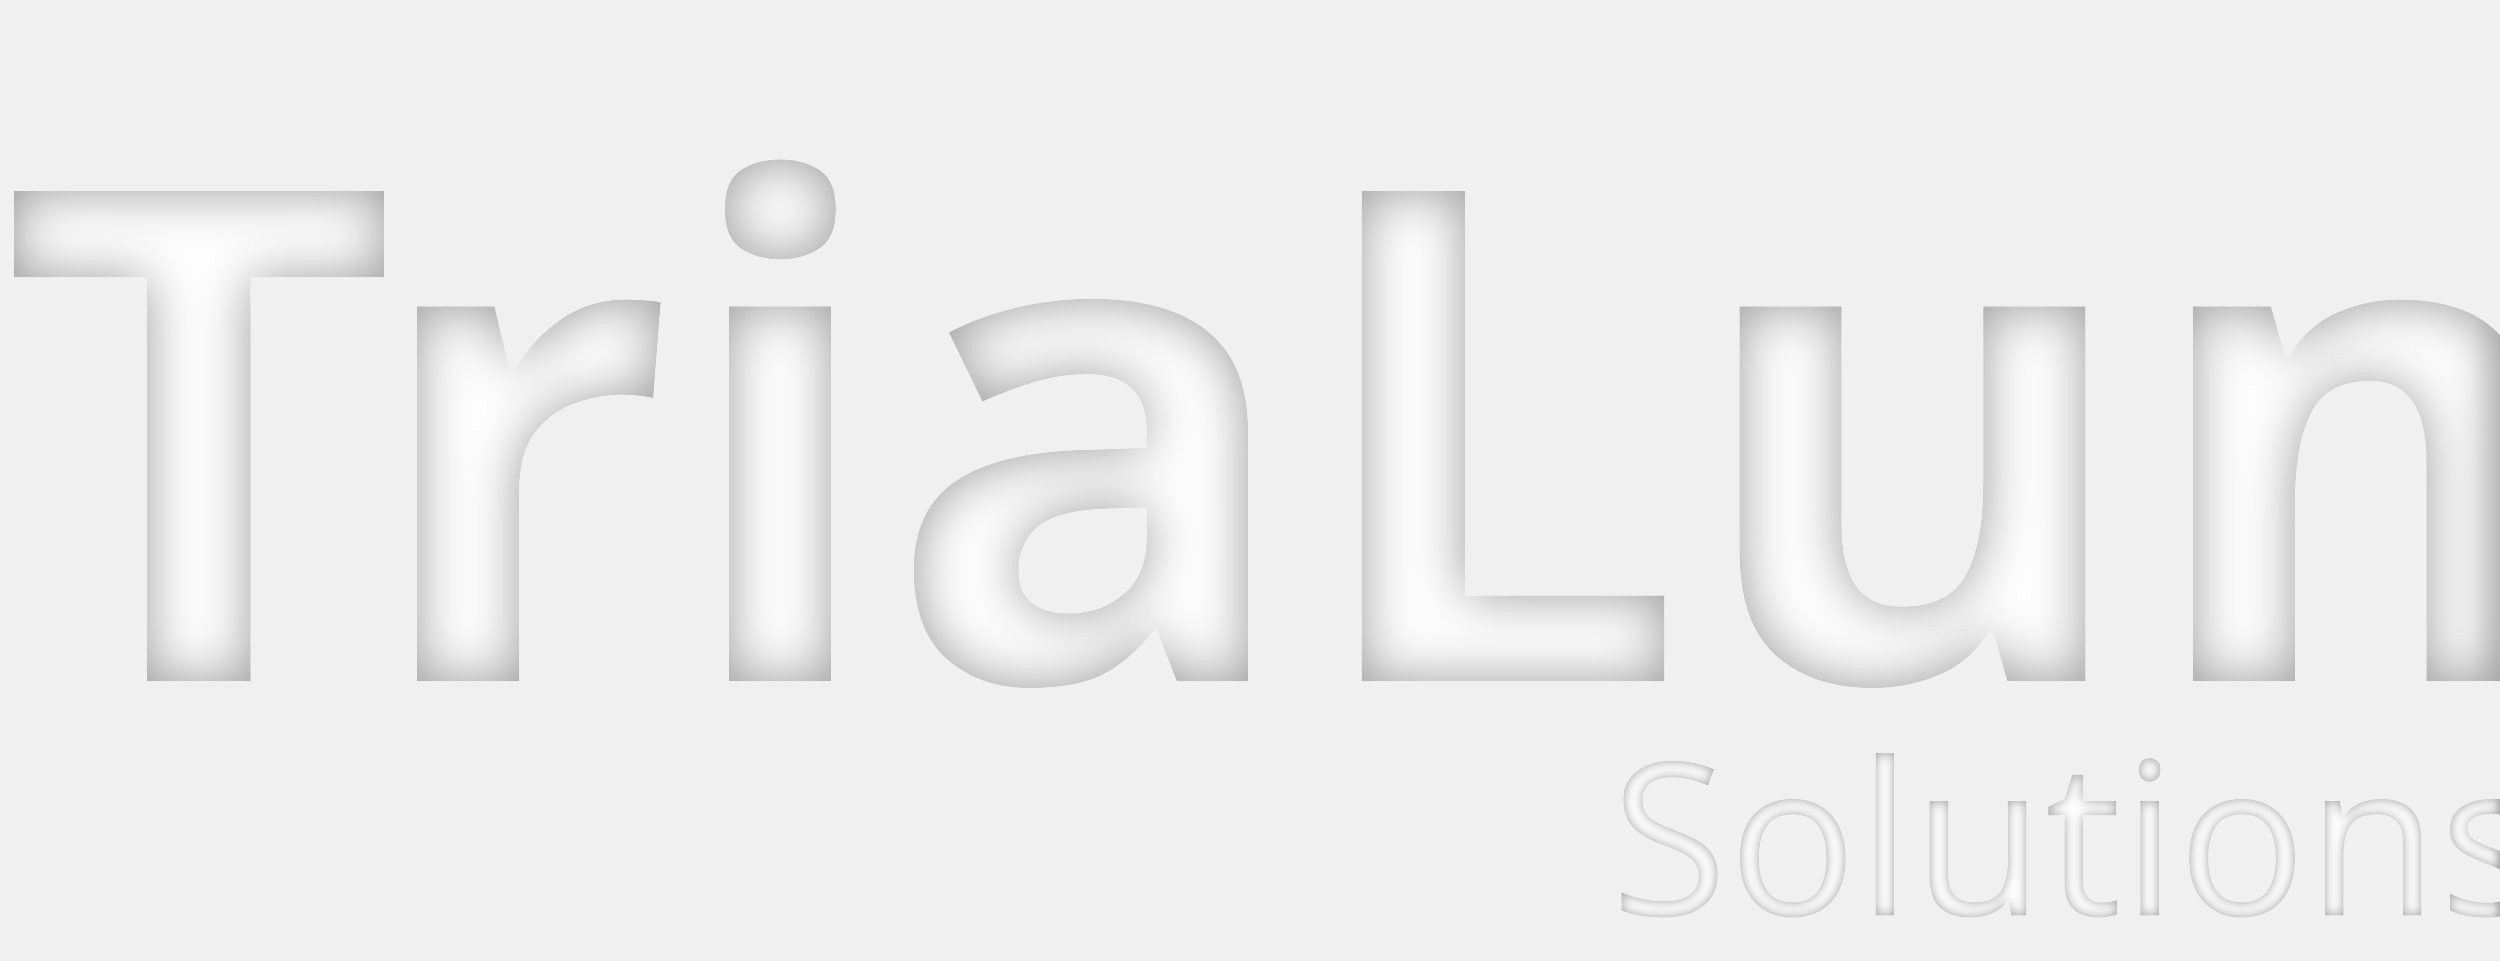
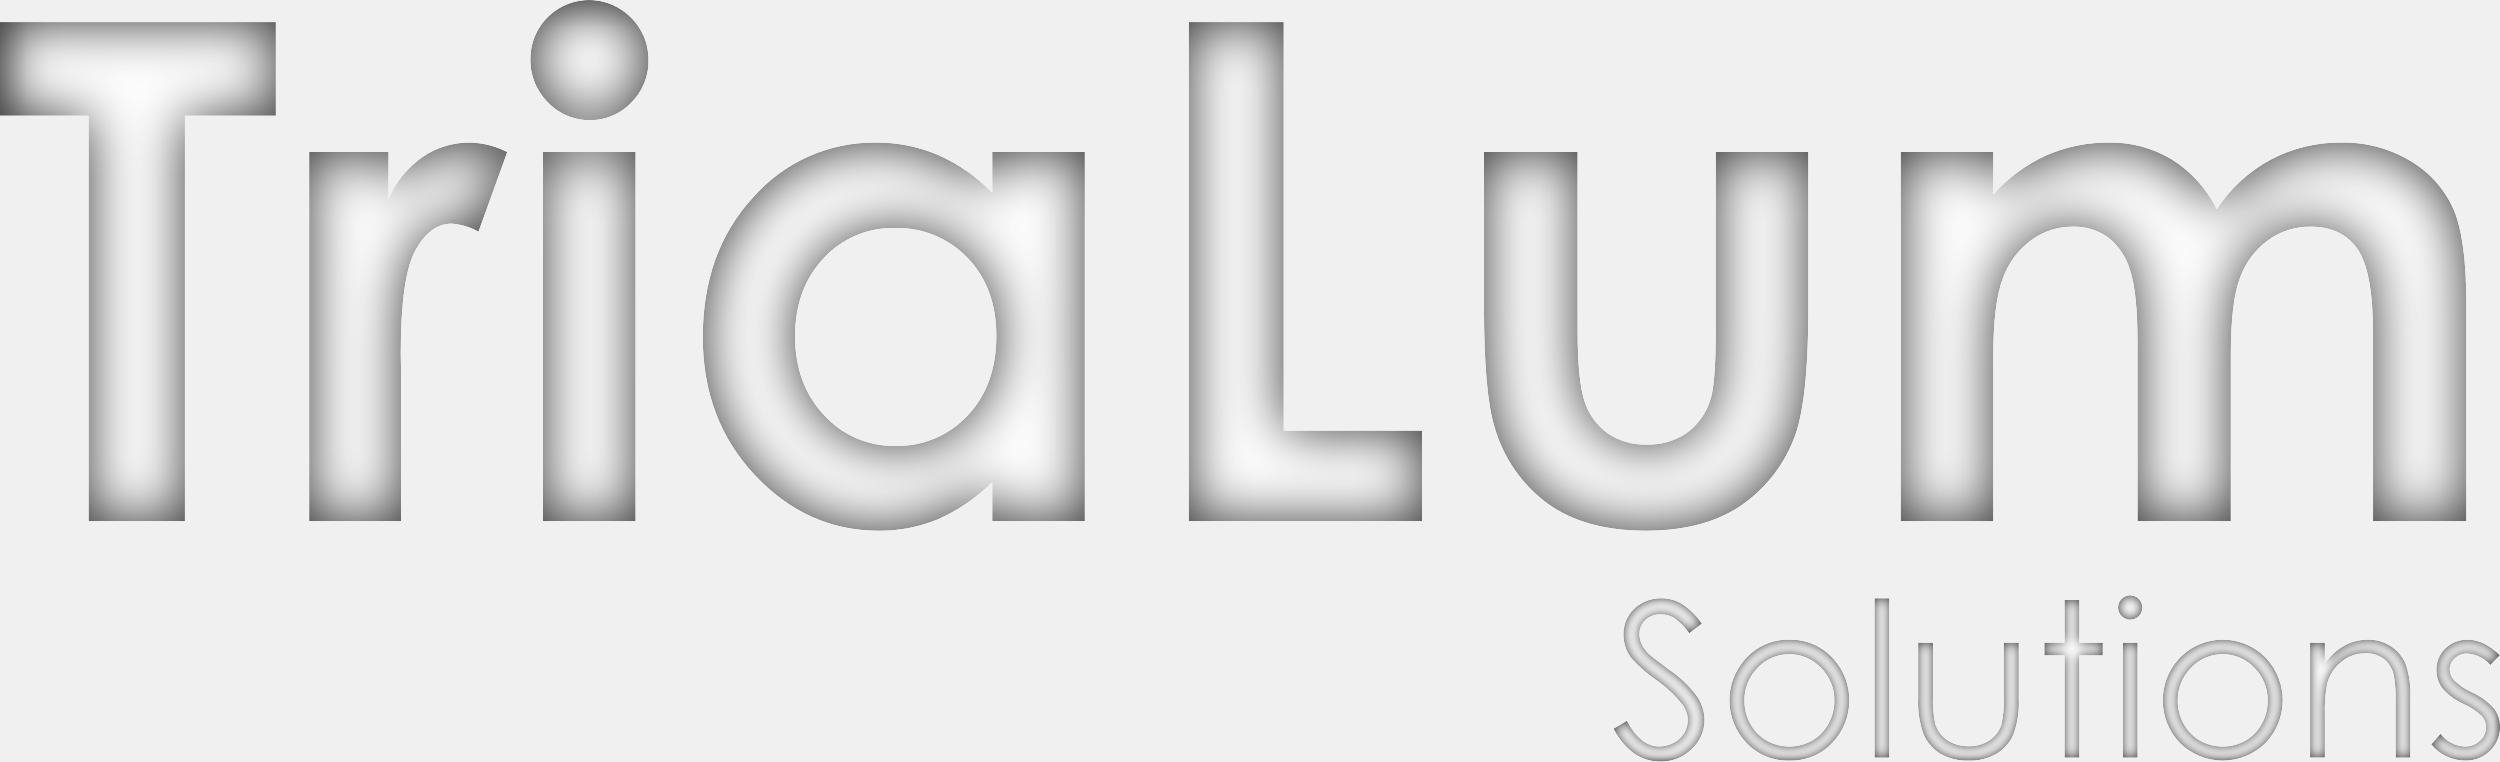
- <svg xmlns="http://www.w3.org/2000/svg" width="443.998" height="170.614" viewBox="0 0 443.998 170.614">
+ <svg xmlns="http://www.w3.org/2000/svg" width="438.865" height="133.686" viewBox="0 0 438.865 133.686">
  <defs>
-     <filter id="TriaLum">
+     <filter id="Intersección_3">
      <feOffset input="SourceAlpha" />
-       <feGaussianBlur stdDeviation="5" result="blur" />
-       <feFlood flood-opacity="0.4" result="color" />
+       <feGaussianBlur stdDeviation="1" result="blur" />
+       <feFlood flood-opacity="0.8" result="color" />
      <feComposite operator="out" in="SourceGraphic" in2="blur" />
      <feComposite operator="in" in="color" />
      <feComposite operator="in" in2="SourceGraphic" />
    </filter>
-     <filter id="Solutions">
+     <filter id="Intersección_2">
      <feOffset input="SourceAlpha" />
-       <feGaussianBlur stdDeviation="1" result="blur-2" />
-       <feFlood flood-opacity="0.4" result="color-2" />
+       <feGaussianBlur stdDeviation="5" result="blur-2" />
+       <feFlood flood-opacity="0.8" result="color-2" />
      <feComposite operator="out" in="SourceGraphic" in2="blur-2" />
      <feComposite operator="in" in="color-2" />
      <feComposite operator="in" in2="SourceGraphic" />
    </filter>
  </defs>
  <g data-type="innerShadowGroup">
-     <text id="TriaLum-2" data-name="TriaLum" transform="translate(0 121)" fill="#fff" font-size="122" font-family="CenturyGothic-Bold, Century Gothic" font-weight="700">
-       <tspan x="0" y="0">TriaLum</tspan>
-     </text>
-     <g transform="matrix(1, 0, 0, 1, 0, 0)" filter="url(#TriaLum)">
-       <text id="TriaLum-3" data-name="TriaLum" transform="translate(0 121)" fill="#fff" font-size="122" font-family="CenturyGothic-Bold, Century Gothic" font-weight="700">
-         <tspan x="0" y="0">TriaLum</tspan>
-       </text>
+     <path id="Intersección_3-2" data-name="Intersección 3" d="M4.231,36.77A12.12,12.12,0,0,1,.5,32.326l2.319-1.391Q5.27,35.442,8.48,35.443a5.419,5.419,0,0,0,2.578-.64A4.524,4.524,0,0,0,12.9,33.087a4.435,4.435,0,0,0,.631-2.282,4.622,4.622,0,0,0-.928-2.69,22.23,22.23,0,0,0-4.675-4.379,23.91,23.91,0,0,1-4.249-3.729,6.821,6.821,0,0,1-1.447-4.175,6.337,6.337,0,0,1,.853-3.247,6.093,6.093,0,0,1,2.4-2.31,6.93,6.93,0,0,1,3.368-.844,7.178,7.178,0,0,1,3.609.956A12.372,12.372,0,0,1,16.013,13.9L13.786,15.59A10.7,10.7,0,0,0,11.161,12.9a4.526,4.526,0,0,0-2.366-.649,3.749,3.749,0,0,0-2.7,1,3.28,3.28,0,0,0-1.048,2.468,4.2,4.2,0,0,0,.371,1.725,6.379,6.379,0,0,0,1.354,1.819q.539.52,3.525,2.727a19.852,19.852,0,0,1,4.862,4.657,7.511,7.511,0,0,1,1.317,4.1,6.961,6.961,0,0,1-2.255,5.159A7.575,7.575,0,0,1,8.739,38.1,8.04,8.04,0,0,1,4.231,36.77Zm142.439.4a7.246,7.246,0,0,1-2.63-2.1l1.634-1.856a5.678,5.678,0,0,0,4.222,2.245,3.8,3.8,0,0,0,2.659-1,3.1,3.1,0,0,0,1.1-2.357,3.022,3.022,0,0,0-.725-1.985,11.658,11.658,0,0,0-3.272-2.152,10.479,10.479,0,0,1-3.719-2.784,5.241,5.241,0,0,1-.985-3.136,5.1,5.1,0,0,1,1.57-3.822,5.471,5.471,0,0,1,3.968-1.521q2.788,0,5.612,2.727l-1.67,1.726a6,6,0,0,0-4.074-2.022,3.08,3.08,0,0,0-2.167.834,2.578,2.578,0,0,0-.9,1.949,2.886,2.886,0,0,0,.744,1.874,10.441,10.441,0,0,0,3.124,2.134,11.668,11.668,0,0,1,3.942,2.894,5.278,5.278,0,0,1,1.022,3.173,5.7,5.7,0,0,1-1.747,4.212,5.965,5.965,0,0,1-4.367,1.725A7.64,7.64,0,0,1,146.669,37.169Zm-46.812-2.4A10.814,10.814,0,0,1,99.7,20.1a10.543,10.543,0,0,1,15.484-.019,10.838,10.838,0,0,1-.158,14.686,10.671,10.671,0,0,1-15.167,0Zm2.016-13.127a8,8,0,0,0-2.327,5.789,8.213,8.213,0,0,0,1.061,4.082,7.518,7.518,0,0,0,2.867,2.922,8.154,8.154,0,0,0,7.933,0,7.524,7.524,0,0,0,2.867-2.922,8.213,8.213,0,0,0,1.061-4.082A7.983,7.983,0,0,0,113,21.639a7.66,7.66,0,0,0-11.126,0ZM57.9,36.733a7.377,7.377,0,0,1-2.95-3.34,16.321,16.321,0,0,1-.974-6.448V17.222h2.6v9.426a20.128,20.128,0,0,0,.372,4.75,5.3,5.3,0,0,0,2.128,2.931,6.462,6.462,0,0,0,3.745,1.076,6.319,6.319,0,0,0,3.688-1.049A5.363,5.363,0,0,0,68.6,31.6a19.474,19.474,0,0,0,.39-4.955V17.222H71.64v9.908a15.662,15.662,0,0,1-.975,6.29,7.433,7.433,0,0,1-2.931,3.312,9.259,9.259,0,0,1-4.908,1.2A9.36,9.36,0,0,1,57.9,36.733ZM23.783,34.766A10.814,10.814,0,0,1,23.625,20.1a9.993,9.993,0,0,1,7.751-3.4,10,10,0,0,1,7.733,3.377,10.838,10.838,0,0,1-.158,14.686,9.886,9.886,0,0,1-7.574,3.163A9.907,9.907,0,0,1,23.783,34.766ZM25.8,21.639a8,8,0,0,0-2.327,5.789,8.213,8.213,0,0,0,1.061,4.082A7.518,7.518,0,0,0,27.4,34.432a8.154,8.154,0,0,0,7.933,0A7.518,7.518,0,0,0,38.2,31.51a8.212,8.212,0,0,0,1.061-4.082,7.983,7.983,0,0,0-2.336-5.789,7.66,7.66,0,0,0-11.126,0ZM137.787,37.41V27.78a23.74,23.74,0,0,0-.289-4.657,5.116,5.116,0,0,0-1.732-3.015,5.229,5.229,0,0,0-3.34-1.012,6.408,6.408,0,0,0-4.222,1.559,7.3,7.3,0,0,0-2.459,3.859,26.832,26.832,0,0,0-.372,5.493v7.4h-2.6V17.222h2.6V20.84a10.868,10.868,0,0,1,3.451-3.108,8.48,8.48,0,0,1,4.119-1.03,7.155,7.155,0,0,1,4.017,1.15,6.849,6.849,0,0,1,2.588,3.1,16.372,16.372,0,0,1,.835,6.067V37.41Zm-47.89,0V17.222h2.6V37.41Zm-10.224,0V19.468H76.13V17.222h3.543v-7.5h2.6v7.5h4.119v2.246H82.272V37.41Zm-33.361,0V9.429h2.6V37.41ZM89.69,12.565a2.057,2.057,0,0,1-.628-1.5,2.079,2.079,0,0,1,.628-1.521,2.112,2.112,0,0,1,3.011,0,2.079,2.079,0,0,1,.628,1.521,2.127,2.127,0,0,1-3.64,1.5Z" transform="translate(282.745 95.59)" fill="#fff" />
+     <g transform="matrix(1, 0, 0, 1, 0, 0)" filter="url(#Intersección_3)">
+       <path id="Intersección_3-3" data-name="Intersección 3" d="M4.231,36.77A12.12,12.12,0,0,1,.5,32.326l2.319-1.391Q5.27,35.442,8.48,35.443a5.419,5.419,0,0,0,2.578-.64A4.524,4.524,0,0,0,12.9,33.087a4.435,4.435,0,0,0,.631-2.282,4.622,4.622,0,0,0-.928-2.69,22.23,22.23,0,0,0-4.675-4.379,23.91,23.91,0,0,1-4.249-3.729,6.821,6.821,0,0,1-1.447-4.175,6.337,6.337,0,0,1,.853-3.247,6.093,6.093,0,0,1,2.4-2.31,6.93,6.93,0,0,1,3.368-.844,7.178,7.178,0,0,1,3.609.956A12.372,12.372,0,0,1,16.013,13.9L13.786,15.59A10.7,10.7,0,0,0,11.161,12.9a4.526,4.526,0,0,0-2.366-.649,3.749,3.749,0,0,0-2.7,1,3.28,3.28,0,0,0-1.048,2.468,4.2,4.2,0,0,0,.371,1.725,6.379,6.379,0,0,0,1.354,1.819q.539.52,3.525,2.727a19.852,19.852,0,0,1,4.862,4.657,7.511,7.511,0,0,1,1.317,4.1,6.961,6.961,0,0,1-2.255,5.159A7.575,7.575,0,0,1,8.739,38.1,8.04,8.04,0,0,1,4.231,36.77Zm142.439.4a7.246,7.246,0,0,1-2.63-2.1l1.634-1.856a5.678,5.678,0,0,0,4.222,2.245,3.8,3.8,0,0,0,2.659-1,3.1,3.1,0,0,0,1.1-2.357,3.022,3.022,0,0,0-.725-1.985,11.658,11.658,0,0,0-3.272-2.152,10.479,10.479,0,0,1-3.719-2.784,5.241,5.241,0,0,1-.985-3.136,5.1,5.1,0,0,1,1.57-3.822,5.471,5.471,0,0,1,3.968-1.521q2.788,0,5.612,2.727l-1.67,1.726a6,6,0,0,0-4.074-2.022,3.08,3.08,0,0,0-2.167.834,2.578,2.578,0,0,0-.9,1.949,2.886,2.886,0,0,0,.744,1.874,10.441,10.441,0,0,0,3.124,2.134,11.668,11.668,0,0,1,3.942,2.894,5.278,5.278,0,0,1,1.022,3.173,5.7,5.7,0,0,1-1.747,4.212,5.965,5.965,0,0,1-4.367,1.725A7.64,7.64,0,0,1,146.669,37.169Zm-46.812-2.4A10.814,10.814,0,0,1,99.7,20.1a10.543,10.543,0,0,1,15.484-.019,10.838,10.838,0,0,1-.158,14.686,10.671,10.671,0,0,1-15.167,0Zm2.016-13.127a8,8,0,0,0-2.327,5.789,8.213,8.213,0,0,0,1.061,4.082,7.518,7.518,0,0,0,2.867,2.922,8.154,8.154,0,0,0,7.933,0,7.524,7.524,0,0,0,2.867-2.922,8.213,8.213,0,0,0,1.061-4.082A7.983,7.983,0,0,0,113,21.639a7.66,7.66,0,0,0-11.126,0ZM57.9,36.733a7.377,7.377,0,0,1-2.95-3.34,16.321,16.321,0,0,1-.974-6.448V17.222h2.6v9.426a20.128,20.128,0,0,0,.372,4.75,5.3,5.3,0,0,0,2.128,2.931,6.462,6.462,0,0,0,3.745,1.076,6.319,6.319,0,0,0,3.688-1.049A5.363,5.363,0,0,0,68.6,31.6a19.474,19.474,0,0,0,.39-4.955V17.222H71.64v9.908a15.662,15.662,0,0,1-.975,6.29,7.433,7.433,0,0,1-2.931,3.312,9.259,9.259,0,0,1-4.908,1.2A9.36,9.36,0,0,1,57.9,36.733ZM23.783,34.766A10.814,10.814,0,0,1,23.625,20.1a9.993,9.993,0,0,1,7.751-3.4,10,10,0,0,1,7.733,3.377,10.838,10.838,0,0,1-.158,14.686,9.886,9.886,0,0,1-7.574,3.163A9.907,9.907,0,0,1,23.783,34.766ZM25.8,21.639a8,8,0,0,0-2.327,5.789,8.213,8.213,0,0,0,1.061,4.082A7.518,7.518,0,0,0,27.4,34.432a8.154,8.154,0,0,0,7.933,0A7.518,7.518,0,0,0,38.2,31.51a8.212,8.212,0,0,0,1.061-4.082,7.983,7.983,0,0,0-2.336-5.789,7.66,7.66,0,0,0-11.126,0ZM137.787,37.41V27.78a23.74,23.74,0,0,0-.289-4.657,5.116,5.116,0,0,0-1.732-3.015,5.229,5.229,0,0,0-3.34-1.012,6.408,6.408,0,0,0-4.222,1.559,7.3,7.3,0,0,0-2.459,3.859,26.832,26.832,0,0,0-.372,5.493v7.4h-2.6V17.222h2.6V20.84a10.868,10.868,0,0,1,3.451-3.108,8.48,8.48,0,0,1,4.119-1.03,7.155,7.155,0,0,1,4.017,1.15,6.849,6.849,0,0,1,2.588,3.1,16.372,16.372,0,0,1,.835,6.067V37.41Zm-47.89,0V17.222h2.6V37.41Zm-10.224,0V19.468H76.13V17.222h3.543v-7.5h2.6v7.5h4.119v2.246H82.272V37.41Zm-33.361,0V9.429h2.6V37.41ZM89.69,12.565a2.057,2.057,0,0,1-.628-1.5,2.079,2.079,0,0,1,.628-1.521,2.112,2.112,0,0,1,3.011,0,2.079,2.079,0,0,1,.628,1.521,2.127,2.127,0,0,1-3.64,1.5Z" transform="translate(282.75 95.59)" fill="#fff" />
    </g>
  </g>
  <g data-type="innerShadowGroup">
-     <text id="Solutions-2" data-name="Solutions" transform="translate(285.998 162.614)" fill="#fff" font-size="38" font-family="CenturyGothic, Century Gothic">
-       <tspan x="0" y="0">Solutions</tspan>
-     </text>
-     <g transform="matrix(1, 0, 0, 1, 0, 0)" filter="url(#Solutions)">
-       <text id="Solutions-3" data-name="Solutions" transform="translate(286 162.61)" fill="#fff" font-size="38" font-family="CenturyGothic, Century Gothic">
-         <tspan x="0" y="0">Solutions</tspan>
-       </text>
+     <path id="Intersección_2-2" data-name="Intersección 2" d="M273.04,117.9a25.18,25.18,0,0,1-9.263-13.285q-1.906-5.9-1.906-21.445V56.188h16.441V87.4q0,9.114,1.255,12.659a11.051,11.051,0,0,0,4.03,5.51,11.528,11.528,0,0,0,6.838,1.966,11.946,11.946,0,0,0,6.9-1.936,11.364,11.364,0,0,0,4.209-5.69q1.015-2.8,1.015-11.974V56.188H318.82V83.65q0,16.978-2.681,23.233a25.344,25.344,0,0,1-9.65,11.705q-6.375,4.08-16.2,4.081Q279.624,122.668,273.04,117.9ZM133.9,112.928q-9.162-9.74-9.163-24.215,0-15.012,8.866-24.6a28.245,28.245,0,0,1,21.54-9.591,27.38,27.38,0,0,1,10.947,2.2,29.883,29.883,0,0,1,9.462,6.612V56.188h16.262V121H175.554v-6.85a31.885,31.885,0,0,1-9.55,6.522,26.717,26.717,0,0,1-10.383,2Q143.067,122.668,133.9,112.928ZM145.93,74.863q-4.987,5.331-4.987,13.671,0,8.4,5.076,13.82a16.445,16.445,0,0,0,12.5,5.421,16.752,16.752,0,0,0,12.705-5.332q5.046-5.331,5.046-13.969,0-8.459-5.046-13.7a16.962,16.962,0,0,0-12.765-5.243A16.431,16.431,0,0,0,145.93,74.863ZM417.946,121V88.117q0-11.02-2.741-14.922t-8.221-3.9a12.472,12.472,0,0,0-7.476,2.383,14.087,14.087,0,0,0-4.915,6.583q-1.608,4.2-1.608,13.493V121H376.6V89.607q0-8.7-1.283-12.6a11.4,11.4,0,0,0-3.851-5.809,10.126,10.126,0,0,0-6.211-1.906,12.237,12.237,0,0,0-7.374,2.413,14.387,14.387,0,0,0-4.956,6.761q-1.642,4.35-1.642,13.7V121H335.023V56.188h16.263v7.446a27.755,27.755,0,0,1,9.27-6.851,27.09,27.09,0,0,1,11.118-2.264A20.655,20.655,0,0,1,382.642,57.5a21.52,21.52,0,0,1,7.869,8.7,26.265,26.265,0,0,1,9.509-8.7,25.925,25.925,0,0,1,12.31-2.979,22.8,22.8,0,0,1,12.161,3.217,18.586,18.586,0,0,1,7.541,8.4q2.3,5.183,2.3,16.859V121Zm-207.9,0V33.372h16.68v71.723h24.3V121ZM96.683,121V56.188h16.263V121Zm-41.044,0V56.188H69.578v8.16a17.42,17.42,0,0,1,6.017-7.327,14.519,14.519,0,0,1,8.221-2.5,15.2,15.2,0,0,1,6.612,1.669l-5.063,14a11.184,11.184,0,0,0-4.706-1.43q-3.753,0-6.344,4.647T71.723,91.632l.059,3.157V121Zm-38.721,0V49.813H1.37V33.372H49.8V49.813H33.836V121ZM97.538,47.461a10.46,10.46,0,0,1-3.059-7.6A10.306,10.306,0,0,1,112.15,32.6a10.286,10.286,0,0,1,3.059,7.505,10.168,10.168,0,0,1-3.029,7.417,9.826,9.826,0,0,1-7.247,3.068A9.967,9.967,0,0,1,97.538,47.461Z" transform="translate(-1.37 -29.5)" fill="#fff" />
+     <g transform="matrix(1, 0, 0, 1, 0, 0)" filter="url(#Intersección_2)">
+       <path id="Intersección_2-3" data-name="Intersección 2" d="M273.04,117.9a25.18,25.18,0,0,1-9.263-13.285q-1.906-5.9-1.906-21.445V56.188h16.441V87.4q0,9.114,1.255,12.659a11.051,11.051,0,0,0,4.03,5.51,11.528,11.528,0,0,0,6.838,1.966,11.946,11.946,0,0,0,6.9-1.936,11.364,11.364,0,0,0,4.209-5.69q1.015-2.8,1.015-11.974V56.188H318.82V83.65q0,16.978-2.681,23.233a25.344,25.344,0,0,1-9.65,11.705q-6.375,4.08-16.2,4.081Q279.624,122.668,273.04,117.9ZM133.9,112.928q-9.162-9.74-9.163-24.215,0-15.012,8.866-24.6a28.245,28.245,0,0,1,21.54-9.591,27.38,27.38,0,0,1,10.947,2.2,29.883,29.883,0,0,1,9.462,6.612V56.188h16.262V121H175.554v-6.85a31.885,31.885,0,0,1-9.55,6.522,26.717,26.717,0,0,1-10.383,2Q143.067,122.668,133.9,112.928ZM145.93,74.863q-4.987,5.331-4.987,13.671,0,8.4,5.076,13.82a16.445,16.445,0,0,0,12.5,5.421,16.752,16.752,0,0,0,12.705-5.332q5.046-5.331,5.046-13.969,0-8.459-5.046-13.7a16.962,16.962,0,0,0-12.765-5.243A16.431,16.431,0,0,0,145.93,74.863ZM417.946,121V88.117q0-11.02-2.741-14.922t-8.221-3.9a12.472,12.472,0,0,0-7.476,2.383,14.087,14.087,0,0,0-4.915,6.583q-1.608,4.2-1.608,13.493V121H376.6V89.607q0-8.7-1.283-12.6a11.4,11.4,0,0,0-3.851-5.809,10.126,10.126,0,0,0-6.211-1.906,12.237,12.237,0,0,0-7.374,2.413,14.387,14.387,0,0,0-4.956,6.761q-1.642,4.35-1.642,13.7V121H335.023V56.188h16.263v7.446a27.755,27.755,0,0,1,9.27-6.851,27.09,27.09,0,0,1,11.118-2.264A20.655,20.655,0,0,1,382.642,57.5a21.52,21.52,0,0,1,7.869,8.7,26.265,26.265,0,0,1,9.509-8.7,25.925,25.925,0,0,1,12.31-2.979,22.8,22.8,0,0,1,12.161,3.217,18.586,18.586,0,0,1,7.541,8.4q2.3,5.183,2.3,16.859V121Zm-207.9,0V33.372h16.68v71.723h24.3V121ZM96.683,121V56.188h16.263V121Zm-41.044,0V56.188H69.578v8.16a17.42,17.42,0,0,1,6.017-7.327,14.519,14.519,0,0,1,8.221-2.5,15.2,15.2,0,0,1,6.612,1.669l-5.063,14a11.184,11.184,0,0,0-4.706-1.43q-3.753,0-6.344,4.647T71.723,91.632l.059,3.157V121Zm-38.721,0V49.813H1.37V33.372H49.8V49.813H33.836V121ZM97.538,47.461a10.46,10.46,0,0,1-3.059-7.6A10.306,10.306,0,0,1,112.15,32.6a10.286,10.286,0,0,1,3.059,7.505,10.168,10.168,0,0,1-3.029,7.417,9.826,9.826,0,0,1-7.247,3.068A9.967,9.967,0,0,1,97.538,47.461Z" transform="translate(-1.37 -29.5)" fill="#fff" />
    </g>
  </g>
</svg>
